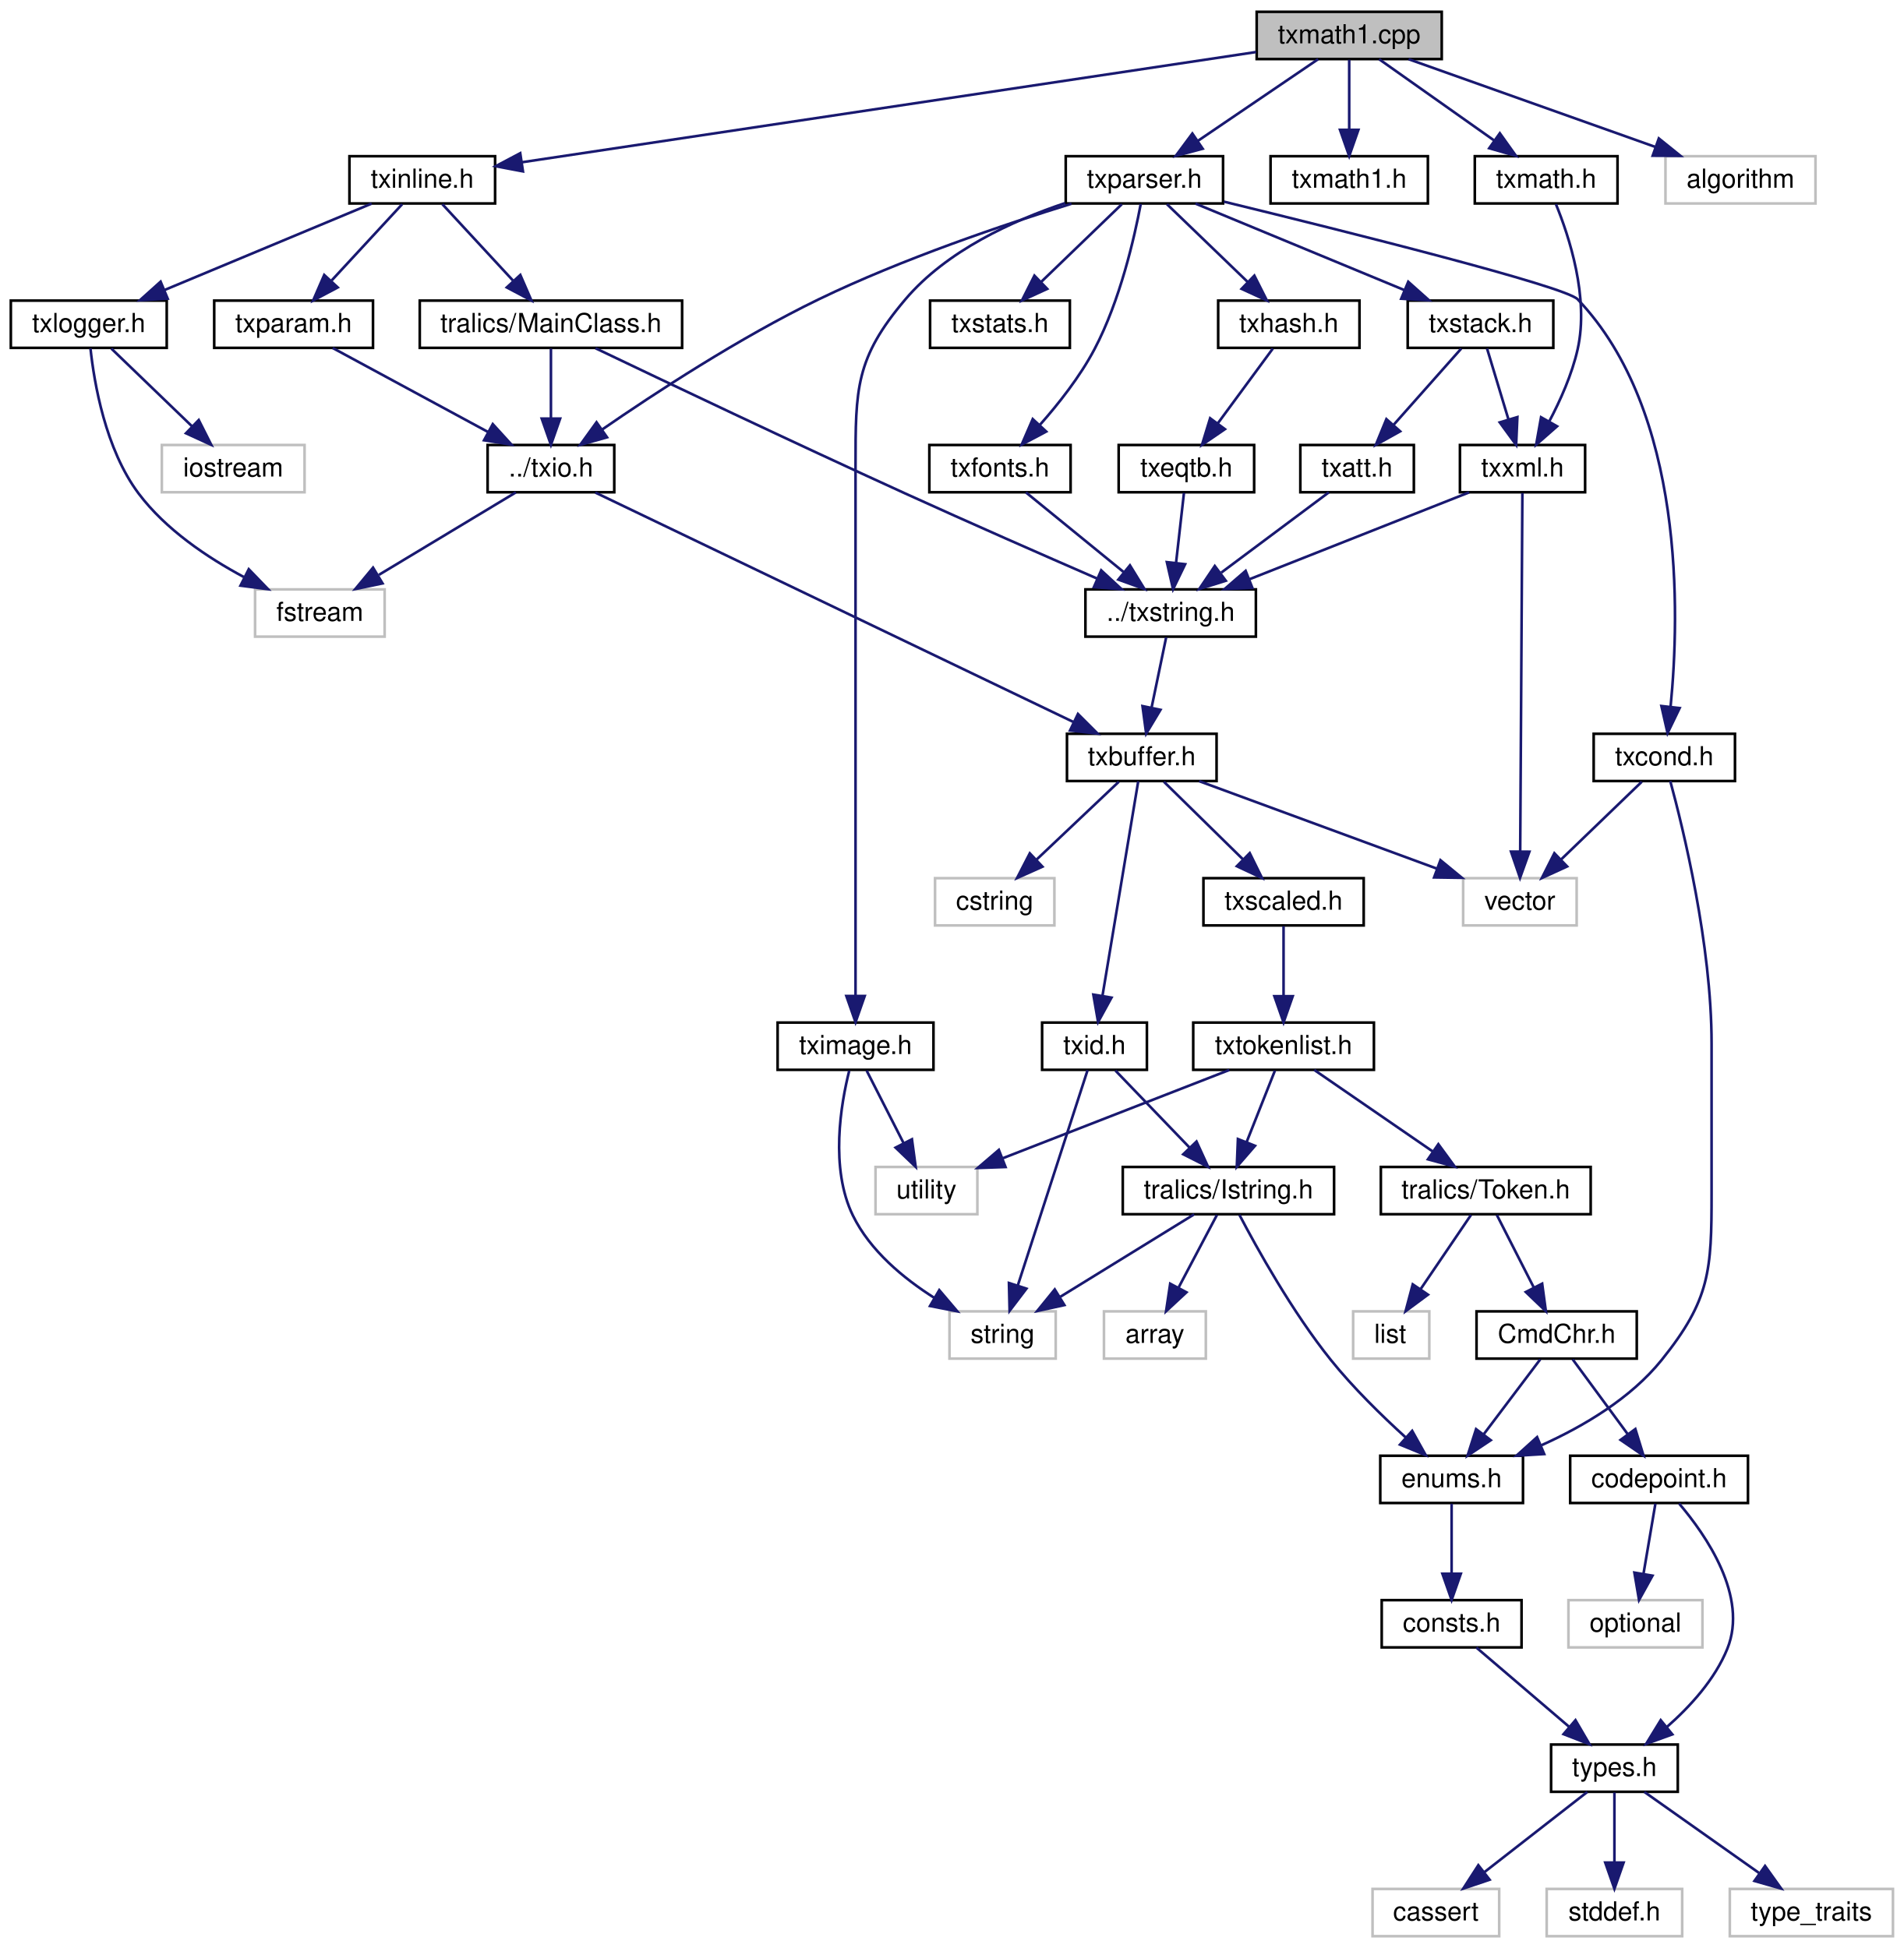
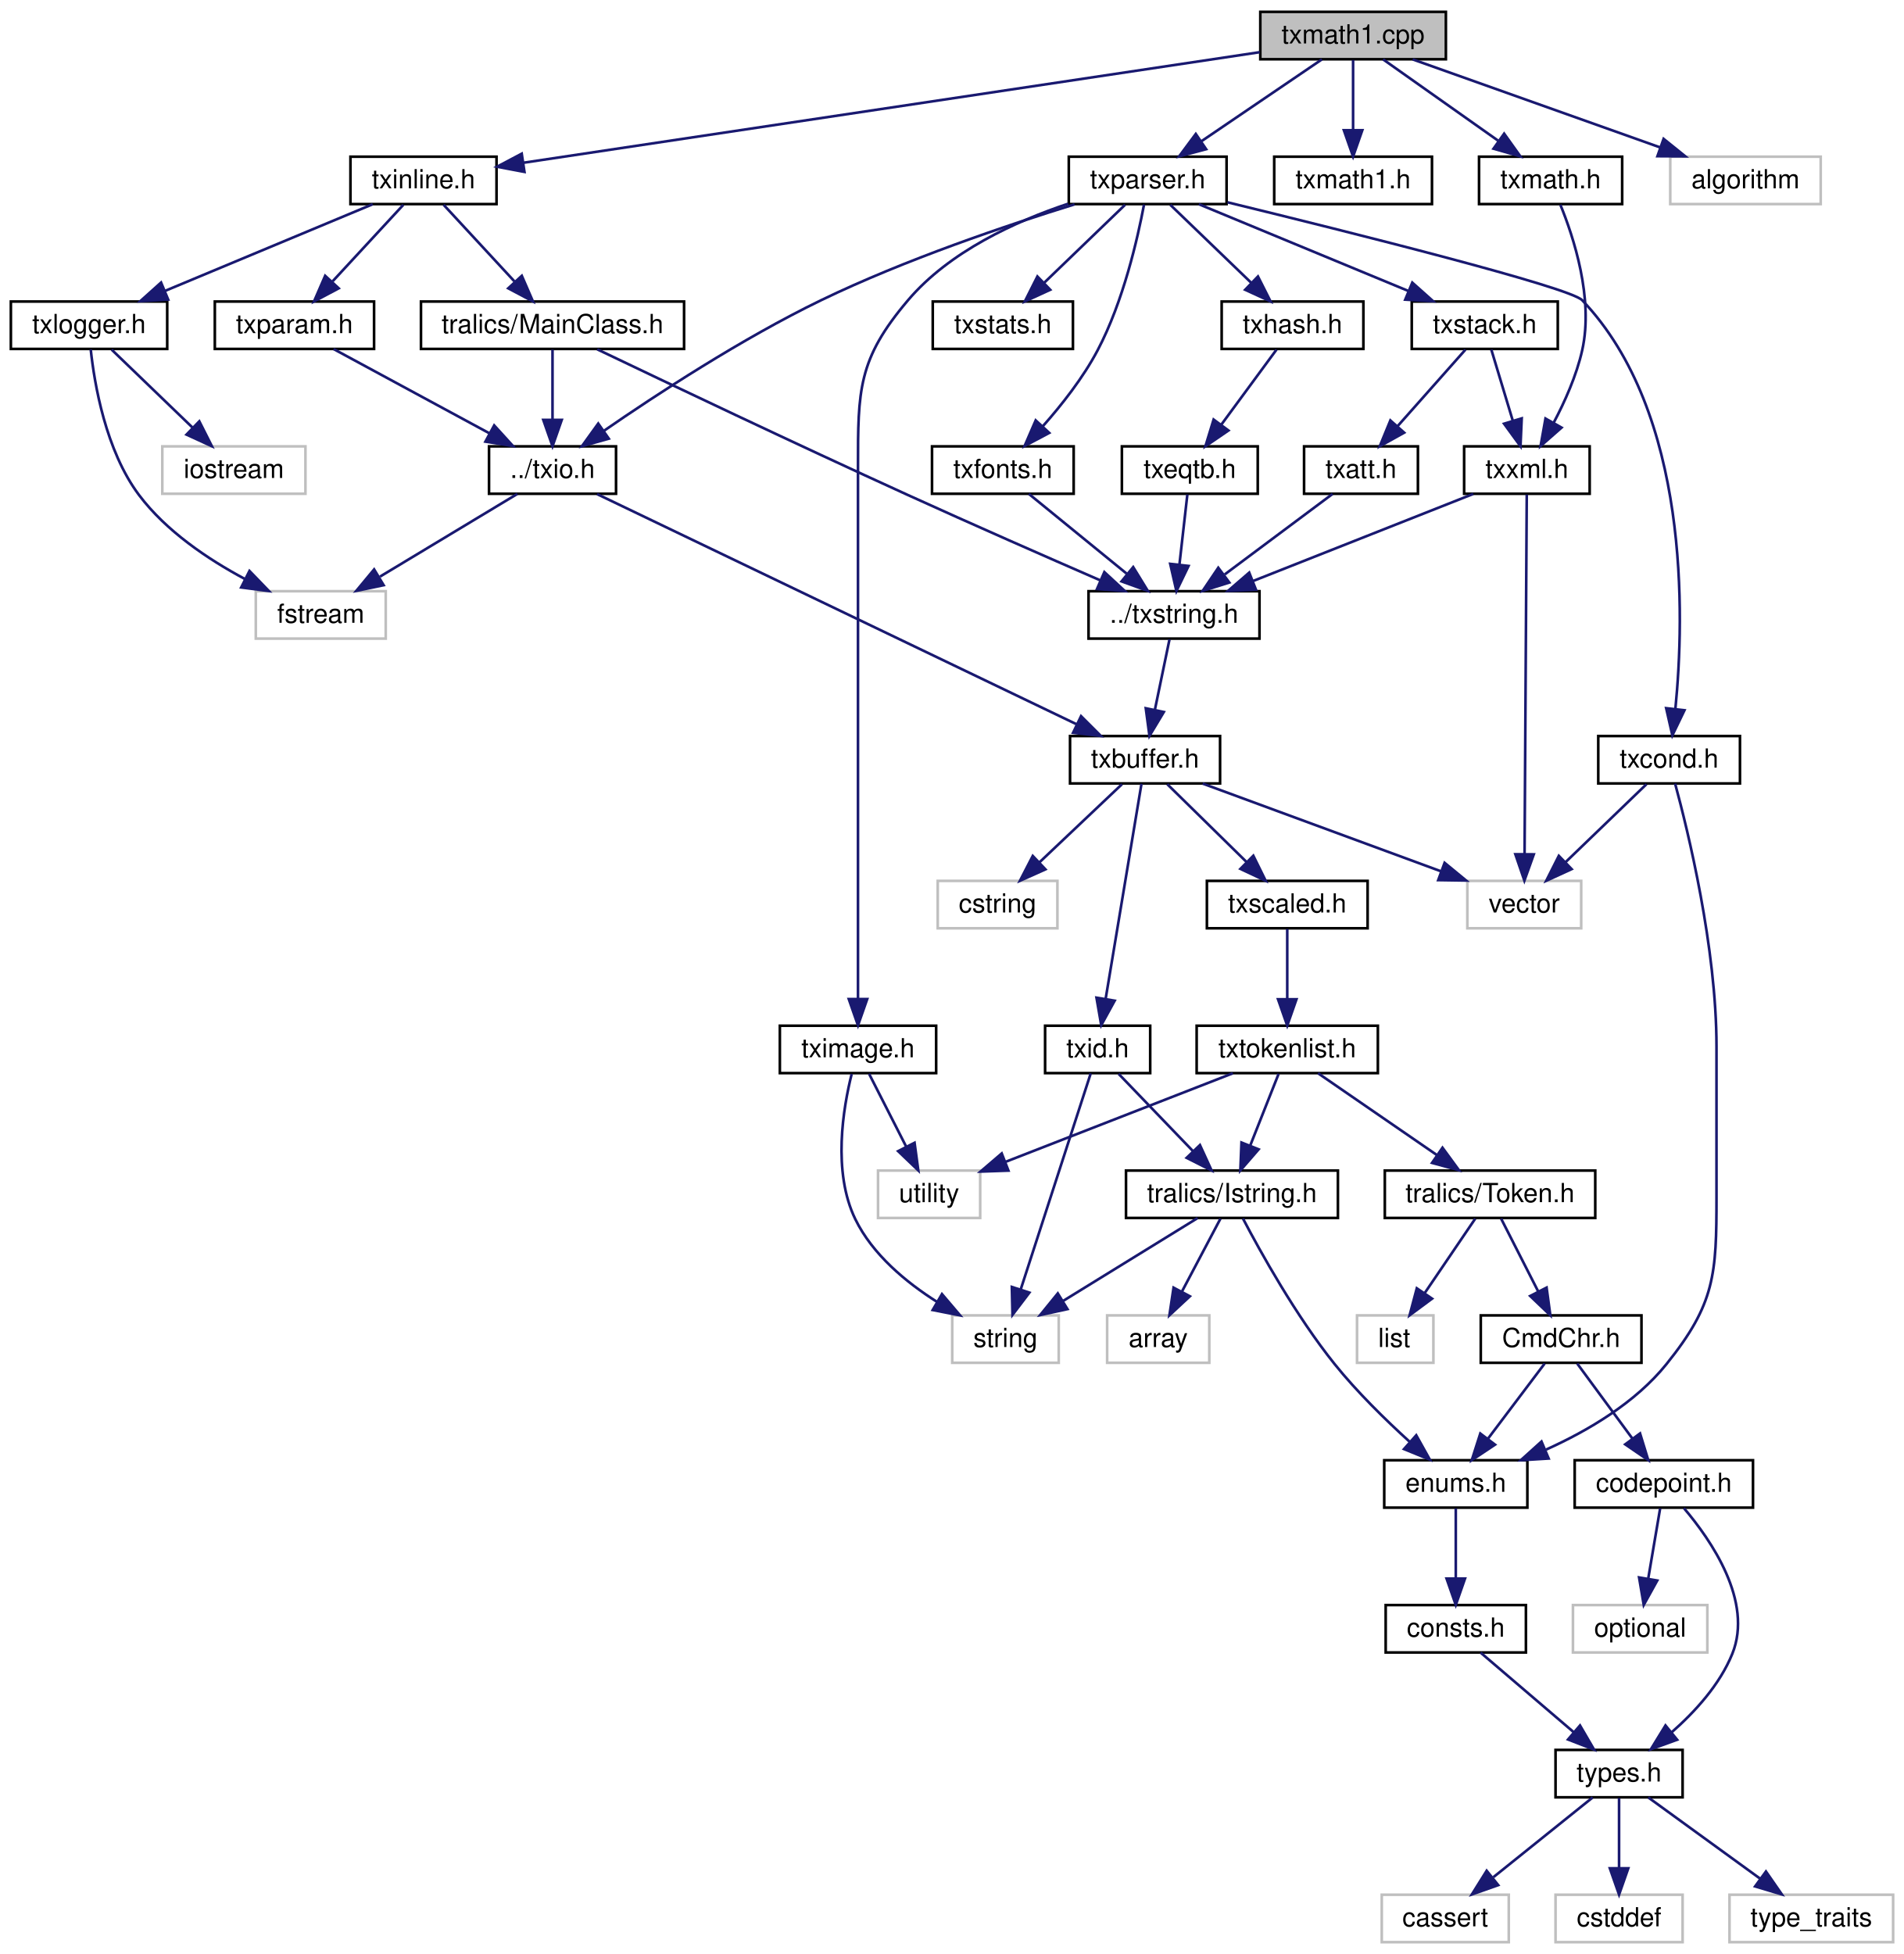
- <svg xmlns="http://www.w3.org/2000/svg" xmlns:xlink="http://www.w3.org/1999/xlink" width="725pt" height="742pt" viewBox="0.00 0.00 724.75 742.00">
+ <svg xmlns="http://www.w3.org/2000/svg" xmlns:xlink="http://www.w3.org/1999/xlink" width="723pt" height="742pt" viewBox="0.00 0.00 722.75 742.00">
  <g id="graph0" class="graph" transform="scale(1 1) rotate(0) translate(4 738)">
    <g id="node1" class="node">
      <g id="a_node1">
        <a xlink:title=" ">
          <polygon fill="#bfbfbf" stroke="black" points="474.45,-715.5 474.45,-733.5 544.92,-733.5 544.92,-715.5 474.45,-715.5" />
          <text text-anchor="middle" x="509.68" y="-721.5" font-family="Helvetica,sans-Serif" font-size="10.00">txmath1.cpp</text>
        </a>
      </g>
    </g>
    <g id="node2" class="node">
      <g id="a_node2">
        <a xlink:href="../../d7/d79/txinline_8h.html" target="_top" xlink:title=" ">
          <polygon fill="none" stroke="black" points="128.95,-660.5 128.95,-678.5 184.42,-678.5 184.42,-660.5 128.95,-660.5" />
          <text text-anchor="middle" x="156.68" y="-666.5" font-family="Helvetica,sans-Serif" font-size="10.00">txinline.h</text>
        </a>
      </g>
    </g>
    <g id="edge1" class="edge">
      <path fill="none" stroke="midnightblue" d="M474.22,-718.18C407.37,-708.14 263.27,-686.5 194.59,-676.19" />
      <polygon fill="midnightblue" stroke="midnightblue" points="195.03,-672.72 184.62,-674.69 193.99,-679.64 195.03,-672.72" />
    </g>
    <g id="node31" class="node">
      <g id="a_node31">
        <a xlink:href="../../df/d79/txmath_8h.html" target="_top" xlink:title=" ">
          <polygon fill="none" stroke="black" points="557.51,-660.5 557.51,-678.5 611.86,-678.5 611.86,-660.5 557.51,-660.5" />
          <text text-anchor="middle" x="584.68" y="-666.5" font-family="Helvetica,sans-Serif" font-size="10.00">txmath.h</text>
        </a>
      </g>
    </g>
    <g id="edge37" class="edge">
      <path fill="none" stroke="midnightblue" d="M521.08,-715.45C532.64,-707.28 550.78,-694.46 564.73,-684.6" />
      <polygon fill="midnightblue" stroke="midnightblue" points="567.04,-687.25 573.19,-678.63 563,-681.54 567.04,-687.25" />
    </g>
    <g id="node33" class="node">
      <g id="a_node33">
        <a xlink:href="../../db/dd3/txmath1_8h.html" target="_top" xlink:title=" ">
          <polygon fill="none" stroke="black" points="479.73,-660.5 479.73,-678.5 539.64,-678.5 539.64,-660.5 479.73,-660.5" />
          <text text-anchor="middle" x="509.68" y="-666.5" font-family="Helvetica,sans-Serif" font-size="10.00">txmath1.h</text>
        </a>
      </g>
    </g>
    <g id="edge41" class="edge">
      <path fill="none" stroke="midnightblue" d="M509.68,-715.22C509.68,-708.18 509.68,-697.81 509.68,-688.83" />
      <polygon fill="midnightblue" stroke="midnightblue" points="513.18,-688.55 509.68,-678.55 506.18,-688.55 513.18,-688.55" />
    </g>
    <g id="node34" class="node">
      <g id="a_node34">
        <a xlink:href="../../d2/d1b/txparser_8h.html" target="_top" xlink:title=" ">
          <polygon fill="none" stroke="black" points="401.73,-660.5 401.73,-678.5 461.64,-678.5 461.64,-660.5 401.73,-660.5" />
          <text text-anchor="middle" x="431.68" y="-666.5" font-family="Helvetica,sans-Serif" font-size="10.00">txparser.h</text>
        </a>
      </g>
    </g>
    <g id="edge42" class="edge">
      <path fill="none" stroke="midnightblue" d="M497.84,-715.45C485.7,-707.2 466.59,-694.22 452.02,-684.32" />
      <polygon fill="midnightblue" stroke="midnightblue" points="453.88,-681.35 443.64,-678.63 449.95,-687.14 453.88,-681.35" />
    </g>
    <g id="node43" class="node">
      <g id="a_node43">
        <a xlink:title=" ">
          <polygon fill="none" stroke="#bfbfbf" points="630.12,-660.5 630.12,-678.5 687.25,-678.5 687.25,-660.5 630.12,-660.5" />
          <text text-anchor="middle" x="658.68" y="-666.5" font-family="Helvetica,sans-Serif" font-size="10.00">algorithm</text>
        </a>
      </g>
    </g>
    <g id="edge60" class="edge">
      <path fill="none" stroke="midnightblue" d="M532.31,-715.45C557.37,-706.54 597.95,-692.1 626.35,-682" />
      <polygon fill="midnightblue" stroke="midnightblue" points="627.59,-685.27 635.84,-678.63 625.25,-678.68 627.59,-685.27" />
    </g>
    <g id="node3" class="node">
      <g id="a_node3">
        <a xlink:href="../../d4/de9/_main_class_8h.html" target="_top" xlink:title=" ">
          <polygon fill="none" stroke="black" points="155.73,-605.5 155.73,-623.5 255.64,-623.5 255.64,-605.5 155.73,-605.5" />
          <text text-anchor="middle" x="205.68" y="-611.5" font-family="Helvetica,sans-Serif" font-size="10.00">tralics/MainClass.h</text>
        </a>
      </g>
    </g>
    <g id="edge2" class="edge">
      <path fill="none" stroke="midnightblue" d="M164.34,-660.22C171.5,-652.47 182.39,-640.7 191.19,-631.18" />
      <polygon fill="midnightblue" stroke="midnightblue" points="194.02,-633.27 198.24,-623.55 188.88,-628.52 194.02,-633.27" />
    </g>
    <g id="node28" class="node">
      <g id="a_node28">
        <a xlink:href="../../d2/d06/txlogger_8h.html" target="_top" xlink:title=" ">
          <polygon fill="none" stroke="black" points="0,-605.5 0,-623.5 59.37,-623.5 59.37,-605.5 0,-605.5" />
          <text text-anchor="middle" x="29.68" y="-611.5" font-family="Helvetica,sans-Serif" font-size="10.00">txlogger.h</text>
        </a>
      </g>
    </g>
    <g id="edge32" class="edge">
      <path fill="none" stroke="midnightblue" d="M137.4,-660.45C116.42,-651.7 82.65,-637.61 58.52,-627.53" />
      <polygon fill="midnightblue" stroke="midnightblue" points="59.73,-624.25 49.15,-623.63 57.04,-630.71 59.73,-624.25" />
    </g>
    <g id="node30" class="node">
      <g id="a_node30">
        <a xlink:href="../../d5/d08/txparam_8h.html" target="_top" xlink:title=" ">
          <polygon fill="none" stroke="black" points="77.45,-605.5 77.45,-623.5 137.92,-623.5 137.92,-605.5 77.45,-605.5" />
          <text text-anchor="middle" x="107.68" y="-611.5" font-family="Helvetica,sans-Serif" font-size="10.00">txparam.h</text>
        </a>
      </g>
    </g>
    <g id="edge35" class="edge">
      <path fill="none" stroke="midnightblue" d="M149.03,-660.22C141.87,-652.47 130.98,-640.7 122.18,-631.18" />
      <polygon fill="midnightblue" stroke="midnightblue" points="124.49,-628.52 115.13,-623.55 119.35,-633.27 124.49,-628.52" />
    </g>
    <g id="node4" class="node">
      <g id="a_node4">
        <a xlink:href="../../de/d29/txio_8h.html" target="_top" xlink:title=" ">
          <polygon fill="none" stroke="black" points="181.57,-550.5 181.57,-568.5 229.8,-568.5 229.8,-550.5 181.57,-550.5" />
          <text text-anchor="middle" x="205.68" y="-556.5" font-family="Helvetica,sans-Serif" font-size="10.00">../txio.h</text>
        </a>
      </g>
    </g>
    <g id="edge3" class="edge">
      <path fill="none" stroke="midnightblue" d="M205.68,-605.22C205.68,-598.18 205.68,-587.81 205.68,-578.83" />
      <polygon fill="midnightblue" stroke="midnightblue" points="209.18,-578.55 205.68,-568.55 202.18,-578.55 209.18,-578.55" />
    </g>
    <g id="node27" class="node">
      <g id="a_node27">
        <a xlink:href="../../dc/def/txstring_8h.html" target="_top" xlink:title=" ">
          <polygon fill="none" stroke="black" points="409.23,-495.5 409.23,-513.5 474.14,-513.5 474.14,-495.5 409.23,-495.5" />
          <text text-anchor="middle" x="441.68" y="-501.5" font-family="Helvetica,sans-Serif" font-size="10.00">../txstring.h</text>
        </a>
      </g>
    </g>
    <g id="edge30" class="edge">
      <path fill="none" stroke="midnightblue" d="M222.67,-605.35C248.2,-593.13 298.02,-569.43 340.68,-550 365.26,-538.81 393.39,-526.45 413.71,-517.61" />
      <polygon fill="midnightblue" stroke="midnightblue" points="415.23,-520.76 423.01,-513.56 412.44,-514.34 415.23,-520.76" />
    </g>
    <g id="node5" class="node">
      <g id="a_node5">
        <a xlink:href="../../dd/d74/txbuffer_8h.html" target="_top" xlink:title=" ">
          <polygon fill="none" stroke="black" points="402.2,-440.5 402.2,-458.5 459.17,-458.5 459.17,-440.5 402.2,-440.5" />
          <text text-anchor="middle" x="430.68" y="-446.5" font-family="Helvetica,sans-Serif" font-size="10.00">txbuffer.h</text>
        </a>
      </g>
    </g>
    <g id="edge4" class="edge">
      <path fill="none" stroke="midnightblue" d="M222.6,-550.38C261.62,-531.65 358.17,-485.31 404.74,-462.95" />
      <polygon fill="midnightblue" stroke="midnightblue" points="406.38,-466.05 413.88,-458.56 403.35,-459.74 406.38,-466.05" />
    </g>
    <g id="node26" class="node">
      <g id="a_node26">
        <a xlink:title=" ">
          <polygon fill="none" stroke="#bfbfbf" points="93.01,-495.5 93.01,-513.5 142.35,-513.5 142.35,-495.5 93.01,-495.5" />
          <text text-anchor="middle" x="117.68" y="-501.5" font-family="Helvetica,sans-Serif" font-size="10.00">fstream</text>
        </a>
      </g>
    </g>
    <g id="edge29" class="edge">
      <path fill="none" stroke="midnightblue" d="M192.32,-550.45C178.49,-542.12 156.65,-528.97 140.17,-519.04" />
      <polygon fill="midnightblue" stroke="midnightblue" points="141.55,-515.79 131.18,-513.63 137.94,-521.78 141.55,-515.79" />
    </g>
    <g id="node6" class="node">
      <g id="a_node6">
        <a xlink:href="../../d1/d9e/txid_8h.html" target="_top" xlink:title=" ">
          <polygon fill="none" stroke="black" points="392.73,-330.5 392.73,-348.5 432.64,-348.5 432.64,-330.5 392.73,-330.5" />
          <text text-anchor="middle" x="412.68" y="-336.5" font-family="Helvetica,sans-Serif" font-size="10.00">txid.h</text>
        </a>
      </g>
    </g>
    <g id="edge5" class="edge">
      <path fill="none" stroke="midnightblue" d="M429.33,-440.38C426.46,-423.18 419.72,-382.7 415.75,-358.89" />
      <polygon fill="midnightblue" stroke="midnightblue" points="419.15,-358 414.05,-348.71 412.24,-359.15 419.15,-358" />
    </g>
    <g id="node16" class="node">
      <g id="a_node16">
        <a xlink:href="../../d9/d18/txscaled_8h.html" target="_top" xlink:title=" ">
          <polygon fill="none" stroke="black" points="454.17,-385.5 454.17,-403.5 515.2,-403.5 515.2,-385.5 454.17,-385.5" />
          <text text-anchor="middle" x="484.68" y="-391.5" font-family="Helvetica,sans-Serif" font-size="10.00">txscaled.h</text>
        </a>
      </g>
    </g>
    <g id="edge16" class="edge">
      <path fill="none" stroke="midnightblue" d="M439.12,-440.22C447.17,-432.32 459.49,-420.22 469.29,-410.61" />
      <polygon fill="midnightblue" stroke="midnightblue" points="471.8,-413.05 476.48,-403.55 466.89,-408.06 471.8,-413.05" />
    </g>
    <g id="node24" class="node">
      <g id="a_node24">
        <a xlink:title=" ">
          <polygon fill="none" stroke="#bfbfbf" points="351.96,-385.5 351.96,-403.5 397.41,-403.5 397.41,-385.5 351.96,-385.5" />
          <text text-anchor="middle" x="374.68" y="-391.5" font-family="Helvetica,sans-Serif" font-size="10.00">cstring</text>
        </a>
      </g>
    </g>
    <g id="edge27" class="edge">
      <path fill="none" stroke="midnightblue" d="M421.93,-440.22C413.58,-432.32 400.81,-420.22 390.65,-410.61" />
      <polygon fill="midnightblue" stroke="midnightblue" points="392.86,-407.88 383.19,-403.55 388.05,-412.97 392.86,-407.88" />
    </g>
    <g id="node25" class="node">
      <g id="a_node25">
        <a xlink:title=" ">
          <polygon fill="none" stroke="#bfbfbf" points="553.07,-385.5 553.07,-403.5 596.3,-403.5 596.3,-385.5 553.07,-385.5" />
          <text text-anchor="middle" x="574.68" y="-391.5" font-family="Helvetica,sans-Serif" font-size="10.00">vector</text>
        </a>
      </g>
    </g>
    <g id="edge28" class="edge">
      <path fill="none" stroke="midnightblue" d="M452.56,-440.45C476.66,-431.58 515.65,-417.23 543.08,-407.13" />
      <polygon fill="midnightblue" stroke="midnightblue" points="544.43,-410.36 552.61,-403.63 542.01,-403.79 544.43,-410.36" />
    </g>
    <g id="node7" class="node">
      <g id="a_node7">
        <a xlink:href="../../d5/daf/_istring_8h.html" target="_top" xlink:title=" ">
          <polygon fill="none" stroke="black" points="423.45,-275.5 423.45,-293.5 503.92,-293.5 503.92,-275.5 423.45,-275.5" />
          <text text-anchor="middle" x="463.68" y="-281.5" font-family="Helvetica,sans-Serif" font-size="10.00">tralics/Istring.h</text>
        </a>
      </g>
    </g>
    <g id="edge6" class="edge">
      <path fill="none" stroke="midnightblue" d="M420.65,-330.22C428.18,-322.39 439.66,-310.46 448.87,-300.89" />
      <polygon fill="midnightblue" stroke="midnightblue" points="451.53,-303.18 455.94,-293.55 446.48,-298.33 451.53,-303.18" />
    </g>
    <g id="node15" class="node">
      <g id="a_node15">
        <a xlink:title=" ">
          <polygon fill="none" stroke="#bfbfbf" points="357.46,-220.5 357.46,-238.5 397.91,-238.5 397.91,-220.5 357.46,-220.5" />
          <text text-anchor="middle" x="377.68" y="-226.5" font-family="Helvetica,sans-Serif" font-size="10.00">string</text>
        </a>
      </g>
    </g>
    <g id="edge15" class="edge">
      <path fill="none" stroke="midnightblue" d="M410.05,-330.38C404.43,-313.03 391.12,-271.96 383.43,-248.24" />
      <polygon fill="midnightblue" stroke="midnightblue" points="386.76,-247.15 380.35,-238.71 380.1,-249.3 386.76,-247.15" />
    </g>
    <g id="node8" class="node">
      <g id="a_node8">
        <a xlink:href="../../d0/d0b/enums_8h.html" target="_top" xlink:title=" ">
          <polygon fill="none" stroke="black" points="521.51,-165.5 521.51,-183.5 575.86,-183.5 575.86,-165.5 521.51,-165.5" />
          <text text-anchor="middle" x="548.68" y="-171.5" font-family="Helvetica,sans-Serif" font-size="10.00">enums.h</text>
        </a>
      </g>
    </g>
    <g id="edge7" class="edge">
      <path fill="none" stroke="midnightblue" d="M467.88,-275.25C474.45,-262.71 487.95,-238.36 502.68,-220 511.2,-209.39 522.1,-198.74 531.15,-190.52" />
      <polygon fill="midnightblue" stroke="midnightblue" points="533.66,-192.98 538.82,-183.73 529.02,-187.74 533.66,-192.98" />
    </g>
    <g id="node14" class="node">
      <g id="a_node14">
        <a xlink:title=" ">
          <polygon fill="none" stroke="#bfbfbf" points="416.29,-220.5 416.29,-238.5 455.08,-238.5 455.08,-220.5 416.29,-220.5" />
          <text text-anchor="middle" x="435.68" y="-226.5" font-family="Helvetica,sans-Serif" font-size="10.00">array</text>
        </a>
      </g>
    </g>
    <g id="edge13" class="edge">
      <path fill="none" stroke="midnightblue" d="M459.31,-275.22C455.42,-267.86 449.62,-256.88 444.74,-247.64" />
      <polygon fill="midnightblue" stroke="midnightblue" points="447.7,-245.76 439.94,-238.55 441.51,-249.03 447.7,-245.76" />
    </g>
    <g id="edge14" class="edge">
      <path fill="none" stroke="midnightblue" d="M450.62,-275.45C437.11,-267.12 415.77,-253.97 399.65,-244.04" />
      <polygon fill="midnightblue" stroke="midnightblue" points="401.22,-240.89 390.87,-238.63 397.55,-246.85 401.22,-240.89" />
    </g>
    <g id="node9" class="node">
      <g id="a_node9">
        <a xlink:href="../../d8/db5/consts_8h.html" target="_top" xlink:title=" ">
          <polygon fill="none" stroke="black" points="522.06,-110.5 522.06,-128.5 575.31,-128.5 575.31,-110.5 522.06,-110.5" />
          <text text-anchor="middle" x="548.68" y="-116.5" font-family="Helvetica,sans-Serif" font-size="10.00">consts.h</text>
        </a>
      </g>
    </g>
    <g id="edge8" class="edge">
      <path fill="none" stroke="midnightblue" d="M548.68,-165.22C548.68,-158.18 548.68,-147.81 548.68,-138.83" />
      <polygon fill="midnightblue" stroke="midnightblue" points="552.18,-138.55 548.68,-128.55 545.18,-138.55 552.18,-138.55" />
    </g>
    <g id="node10" class="node">
      <g id="a_node10">
        <a xlink:href="../../d9/d49/types_8h.html" target="_top" xlink:title=" ">
          <polygon fill="none" stroke="black" points="586.56,-55.5 586.56,-73.5 634.81,-73.5 634.81,-55.5 586.56,-55.5" />
          <text text-anchor="middle" x="610.68" y="-61.5" font-family="Helvetica,sans-Serif" font-size="10.00">types.h</text>
        </a>
      </g>
    </g>
    <g id="edge9" class="edge">
      <path fill="none" stroke="midnightblue" d="M558.1,-110.45C567.48,-102.43 582.09,-89.95 593.53,-80.17" />
      <polygon fill="midnightblue" stroke="midnightblue" points="595.85,-82.78 601.18,-73.63 591.3,-77.46 595.85,-82.78" />
    </g>
    <g id="node11" class="node">
      <g id="a_node11">
        <a xlink:title=" ">
-           <polygon fill="none" stroke="#bfbfbf" points="518.57,-0.5 518.57,-18.5 566.8,-18.5 566.8,-0.5 518.57,-0.5" />
-           <text text-anchor="middle" x="542.68" y="-6.5" font-family="Helvetica,sans-Serif" font-size="10.00">cassert</text>
+           <polygon fill="none" stroke="#bfbfbf" points="520.57,-0.5 520.57,-18.5 568.8,-18.5 568.8,-0.5 520.57,-0.5" />
+           <text text-anchor="middle" x="544.68" y="-6.5" font-family="Helvetica,sans-Serif" font-size="10.00">cassert</text>
        </a>
      </g>
    </g>
    <g id="edge10" class="edge">
-       <path fill="none" stroke="midnightblue" d="M600.36,-55.45C589.97,-47.36 573.74,-34.7 561.14,-24.88" />
-       <polygon fill="midnightblue" stroke="midnightblue" points="563.15,-22.01 553.11,-18.63 558.85,-27.53 563.15,-22.01" />
+       <path fill="none" stroke="midnightblue" d="M600.66,-55.45C590.68,-47.43 575.13,-34.95 562.95,-25.17" />
+       <polygon fill="midnightblue" stroke="midnightblue" points="564.79,-22.16 554.8,-18.63 560.41,-27.62 564.79,-22.16" />
    </g>
    <g id="node12" class="node">
      <g id="a_node12">
        <a xlink:title=" ">
-           <polygon fill="none" stroke="#bfbfbf" points="584.89,-0.5 584.89,-18.5 636.48,-18.5 636.48,-0.5 584.89,-0.5" />
-           <text text-anchor="middle" x="610.68" y="-6.5" font-family="Helvetica,sans-Serif" font-size="10.00">stddef.h</text>
+           <polygon fill="none" stroke="#bfbfbf" points="586.56,-0.5 586.56,-18.5 634.81,-18.5 634.81,-0.5 586.56,-0.5" />
+           <text text-anchor="middle" x="610.68" y="-6.5" font-family="Helvetica,sans-Serif" font-size="10.00">cstddef</text>
        </a>
      </g>
    </g>
    <g id="edge11" class="edge">
      <path fill="none" stroke="midnightblue" d="M610.68,-55.22C610.68,-48.18 610.68,-37.81 610.68,-28.83" />
      <polygon fill="midnightblue" stroke="midnightblue" points="614.18,-28.55 610.68,-18.55 607.18,-28.55 614.18,-28.55" />
    </g>
    <g id="node13" class="node">
      <g id="a_node13">
        <a xlink:title=" ">
-           <polygon fill="none" stroke="#bfbfbf" points="654.62,-0.5 654.62,-18.5 716.75,-18.5 716.75,-0.5 654.62,-0.5" />
-           <text text-anchor="middle" x="685.68" y="-6.5" font-family="Helvetica,sans-Serif" font-size="10.00">type_traits</text>
+           <polygon fill="none" stroke="#bfbfbf" points="652.62,-0.5 652.62,-18.5 714.75,-18.5 714.75,-0.5 652.62,-0.5" />
+           <text text-anchor="middle" x="683.68" y="-6.5" font-family="Helvetica,sans-Serif" font-size="10.00">type_traits</text>
        </a>
      </g>
    </g>
    <g id="edge12" class="edge">
-       <path fill="none" stroke="midnightblue" d="M622.08,-55.45C633.64,-47.28 651.78,-34.46 665.73,-24.6" />
-       <polygon fill="midnightblue" stroke="midnightblue" points="668.04,-27.25 674.19,-18.63 664,-21.54 668.04,-27.25" />
+       <path fill="none" stroke="midnightblue" d="M621.77,-55.45C633.03,-47.28 650.68,-34.46 664.26,-24.6" />
+       <polygon fill="midnightblue" stroke="midnightblue" points="666.46,-27.33 672.49,-18.63 662.34,-21.67 666.46,-27.33" />
    </g>
    <g id="node17" class="node">
      <g id="a_node17">
        <a xlink:href="../../dc/d91/txtokenlist_8h.html" target="_top" xlink:title=" ">
          <polygon fill="none" stroke="black" points="450.28,-330.5 450.28,-348.5 519.09,-348.5 519.09,-330.5 450.28,-330.5" />
          <text text-anchor="middle" x="484.68" y="-336.5" font-family="Helvetica,sans-Serif" font-size="10.00">txtokenlist.h</text>
        </a>
      </g>
    </g>
    <g id="edge17" class="edge">
      <path fill="none" stroke="midnightblue" d="M484.68,-385.22C484.68,-378.18 484.68,-367.81 484.68,-358.83" />
      <polygon fill="midnightblue" stroke="midnightblue" points="488.18,-358.55 484.68,-348.55 481.18,-358.55 488.18,-358.55" />
    </g>
    <g id="edge18" class="edge">
      <path fill="none" stroke="midnightblue" d="M481.4,-330.22C478.52,-322.94 474.23,-312.11 470.59,-302.93" />
      <polygon fill="midnightblue" stroke="midnightblue" points="473.81,-301.56 466.87,-293.55 467.3,-304.14 473.81,-301.56" />
    </g>
    <g id="node18" class="node">
      <g id="a_node18">
        <a xlink:href="../../dd/dcd/_token_8h.html" target="_top" xlink:title=" ">
          <polygon fill="none" stroke="black" points="521.73,-275.5 521.73,-293.5 601.64,-293.5 601.64,-275.5 521.73,-275.5" />
          <text text-anchor="middle" x="561.68" y="-281.5" font-family="Helvetica,sans-Serif" font-size="10.00">tralics/Token.h</text>
        </a>
      </g>
    </g>
    <g id="edge19" class="edge">
      <path fill="none" stroke="midnightblue" d="M496.38,-330.45C508.36,-322.2 527.23,-309.22 541.61,-299.32" />
      <polygon fill="midnightblue" stroke="midnightblue" points="543.63,-302.18 549.88,-293.63 539.66,-296.41 543.63,-302.18" />
    </g>
    <g id="node23" class="node">
      <g id="a_node23">
        <a xlink:title=" ">
          <polygon fill="none" stroke="#bfbfbf" points="329.29,-275.5 329.29,-293.5 368.08,-293.5 368.08,-275.5 329.29,-275.5" />
          <text text-anchor="middle" x="348.68" y="-281.5" font-family="Helvetica,sans-Serif" font-size="10.00">utility</text>
        </a>
      </g>
    </g>
    <g id="edge26" class="edge">
      <path fill="none" stroke="midnightblue" d="M464.03,-330.45C440.97,-321.46 403.48,-306.86 377.53,-296.74" />
      <polygon fill="midnightblue" stroke="midnightblue" points="378.8,-293.48 368.21,-293.11 376.26,-300 378.8,-293.48" />
    </g>
    <g id="node19" class="node">
      <g id="a_node19">
        <a xlink:href="../../d2/d68/_cmd_chr_8h.html" target="_top" xlink:title=" ">
          <polygon fill="none" stroke="black" points="558.17,-220.5 558.17,-238.5 619.19,-238.5 619.19,-220.5 558.17,-220.5" />
          <text text-anchor="middle" x="588.68" y="-226.5" font-family="Helvetica,sans-Serif" font-size="10.00">CmdChr.h</text>
        </a>
      </g>
    </g>
    <g id="edge20" class="edge">
      <path fill="none" stroke="midnightblue" d="M565.9,-275.22C569.65,-267.86 575.25,-256.88 579.95,-247.64" />
      <polygon fill="midnightblue" stroke="midnightblue" points="583.16,-249.05 584.58,-238.55 576.93,-245.87 583.16,-249.05" />
    </g>
    <g id="node22" class="node">
      <g id="a_node22">
        <a xlink:title=" ">
          <polygon fill="none" stroke="#bfbfbf" points="511.18,-220.5 511.18,-238.5 540.18,-238.5 540.18,-220.5 511.18,-220.5" />
          <text text-anchor="middle" x="525.3" y="-226.5" font-family="Helvetica,sans-Serif" font-size="10.00">list</text>
        </a>
      </g>
    </g>
    <g id="edge25" class="edge">
      <path fill="none" stroke="midnightblue" d="M556.06,-275.22C550.96,-267.71 543.28,-256.41 536.93,-247.05" />
      <polygon fill="midnightblue" stroke="midnightblue" points="539.67,-244.86 531.15,-238.55 533.88,-248.79 539.67,-244.86" />
    </g>
    <g id="edge24" class="edge">
      <path fill="none" stroke="midnightblue" d="M582.43,-220.22C576.71,-212.63 568.06,-201.18 560.96,-191.76" />
      <polygon fill="midnightblue" stroke="midnightblue" points="563.58,-189.42 554.76,-183.55 557.99,-193.64 563.58,-189.42" />
    </g>
    <g id="node20" class="node">
      <g id="a_node20">
        <a xlink:href="../../d8/d47/codepoint_8h.html" target="_top" xlink:title=" ">
          <polygon fill="none" stroke="black" points="593.83,-165.5 593.83,-183.5 661.54,-183.5 661.54,-165.5 593.83,-165.5" />
          <text text-anchor="middle" x="627.68" y="-171.5" font-family="Helvetica,sans-Serif" font-size="10.00">codepoint.h</text>
        </a>
      </g>
    </g>
    <g id="edge21" class="edge">
      <path fill="none" stroke="midnightblue" d="M594.78,-220.22C600.36,-212.63 608.79,-201.18 615.72,-191.76" />
      <polygon fill="midnightblue" stroke="midnightblue" points="618.65,-193.68 621.76,-183.55 613.02,-189.53 618.65,-193.68" />
    </g>
    <g id="edge22" class="edge">
      <path fill="none" stroke="midnightblue" d="M635.32,-165.29C645.6,-153.2 661.72,-129.88 653.68,-110 648.94,-98.26 639.44,-87.89 630.58,-80.12" />
      <polygon fill="midnightblue" stroke="midnightblue" points="632.73,-77.37 622.77,-73.76 628.31,-82.79 632.73,-77.37" />
    </g>
    <g id="node21" class="node">
      <g id="a_node21">
        <a xlink:title=" ">
          <polygon fill="none" stroke="#bfbfbf" points="593.17,-110.5 593.17,-128.5 644.2,-128.5 644.2,-110.5 593.17,-110.5" />
          <text text-anchor="middle" x="618.68" y="-116.5" font-family="Helvetica,sans-Serif" font-size="10.00">optional</text>
        </a>
      </g>
    </g>
    <g id="edge23" class="edge">
      <path fill="none" stroke="midnightblue" d="M626.28,-165.22C625.07,-158.1 623.28,-147.58 621.75,-138.53" />
      <polygon fill="midnightblue" stroke="midnightblue" points="625.18,-137.82 620.05,-128.55 618.28,-138.99 625.18,-137.82" />
    </g>
    <g id="edge31" class="edge">
      <path fill="none" stroke="midnightblue" d="M439.97,-495.22C438.49,-488.1 436.3,-477.58 434.43,-468.53" />
      <polygon fill="midnightblue" stroke="midnightblue" points="437.81,-467.63 432.36,-458.55 430.96,-469.05 437.81,-467.63" />
    </g>
    <g id="edge33" class="edge">
      <path fill="none" stroke="midnightblue" d="M30.33,-605.27C31.71,-592.33 35.97,-566.93 48.68,-550 58.98,-536.3 74.83,-525.65 88.74,-518.21" />
      <polygon fill="midnightblue" stroke="midnightblue" points="90.61,-521.19 97.97,-513.57 87.46,-514.93 90.61,-521.19" />
    </g>
    <g id="node29" class="node">
      <g id="a_node29">
        <a xlink:title=" ">
          <polygon fill="none" stroke="#bfbfbf" points="57.51,-550.5 57.51,-568.5 111.86,-568.5 111.86,-550.5 57.51,-550.5" />
          <text text-anchor="middle" x="84.68" y="-556.5" font-family="Helvetica,sans-Serif" font-size="10.00">iostream</text>
        </a>
      </g>
    </g>
    <g id="edge34" class="edge">
      <path fill="none" stroke="midnightblue" d="M38.28,-605.22C46.48,-597.32 59.03,-585.22 69.01,-575.61" />
      <polygon fill="midnightblue" stroke="midnightblue" points="71.56,-578.01 76.33,-568.55 66.7,-572.97 71.56,-578.01" />
    </g>
    <g id="edge36" class="edge">
      <path fill="none" stroke="midnightblue" d="M122.57,-605.45C138.25,-596.97 163.2,-583.48 181.67,-573.49" />
      <polygon fill="midnightblue" stroke="midnightblue" points="183.53,-576.46 190.66,-568.63 180.2,-570.3 183.53,-576.46" />
    </g>
    <g id="node32" class="node">
      <g id="a_node32">
        <a xlink:href="../../d1/d43/txxml_8h.html" target="_top" xlink:title=" ">
          <polygon fill="none" stroke="black" points="551.85,-550.5 551.85,-568.5 599.52,-568.5 599.52,-550.5 551.85,-550.5" />
          <text text-anchor="middle" x="575.68" y="-556.5" font-family="Helvetica,sans-Serif" font-size="10.00">txxml.h</text>
        </a>
      </g>
    </g>
    <g id="edge38" class="edge">
      <path fill="none" stroke="midnightblue" d="M588.4,-660.24C593.37,-648.09 601.1,-624.71 596.68,-605 594.53,-595.4 590.07,-585.43 585.8,-577.37" />
      <polygon fill="midnightblue" stroke="midnightblue" points="588.84,-575.62 580.88,-568.63 582.74,-579.06 588.84,-575.62" />
    </g>
    <g id="edge40" class="edge">
      <path fill="none" stroke="midnightblue" d="M575.63,-550.19C575.48,-525.01 575.01,-449.11 574.8,-413.86" />
      <polygon fill="midnightblue" stroke="midnightblue" points="578.3,-413.58 574.73,-403.6 571.3,-413.62 578.3,-413.58" />
    </g>
    <g id="edge39" class="edge">
      <path fill="none" stroke="midnightblue" d="M555.33,-550.45C533.1,-541.66 497.26,-527.48 471.77,-517.4" />
      <polygon fill="midnightblue" stroke="midnightblue" points="472.81,-514.05 462.23,-513.63 470.24,-520.56 472.81,-514.05" />
    </g>
    <g id="edge54" class="edge">
      <path fill="none" stroke="midnightblue" d="M403.91,-660.4C378.32,-652.5 339.6,-639.44 307.68,-624 277.56,-609.42 245.14,-588.18 225.12,-574.35" />
      <polygon fill="midnightblue" stroke="midnightblue" points="227.05,-571.43 216.85,-568.56 223.04,-577.16 227.05,-571.43" />
    </g>
    <g id="node35" class="node">
      <g id="a_node35">
        <a xlink:href="../../d3/d6b/txcond_8h.html" target="_top" xlink:title=" ">
          <polygon fill="none" stroke="black" points="602.78,-440.5 602.78,-458.5 656.59,-458.5 656.59,-440.5 602.78,-440.5" />
          <text text-anchor="middle" x="629.68" y="-446.5" font-family="Helvetica,sans-Serif" font-size="10.00">txcond.h</text>
        </a>
      </g>
    </g>
    <g id="edge43" class="edge">
      <path fill="none" stroke="midnightblue" d="M462,-661.18C508.35,-649.88 591.97,-628.95 596.68,-624 637.53,-581.11 635.53,-504.17 632.08,-468.98" />
      <polygon fill="midnightblue" stroke="midnightblue" points="635.52,-468.29 630.92,-458.75 628.57,-469.08 635.52,-468.29" />
    </g>
    <g id="node36" class="node">
      <g id="a_node36">
        <a xlink:href="../../d7/d4d/txfonts_8h.html" target="_top" xlink:title=" ">
          <polygon fill="none" stroke="black" points="349.79,-550.5 349.79,-568.5 403.58,-568.5 403.58,-550.5 349.79,-550.5" />
          <text text-anchor="middle" x="376.68" y="-556.5" font-family="Helvetica,sans-Serif" font-size="10.00">txfonts.h</text>
        </a>
      </g>
    </g>
    <g id="edge46" class="edge">
      <path fill="none" stroke="midnightblue" d="M430.29,-660.29C427.94,-647.8 422.46,-623.52 412.68,-605 407.18,-594.56 399.03,-584.23 391.88,-576.16" />
      <polygon fill="midnightblue" stroke="midnightblue" points="394.3,-573.62 384.95,-568.65 389.16,-578.37 394.3,-573.62" />
    </g>
    <g id="node37" class="node">
      <g id="a_node37">
        <a xlink:href="../../d7/d7e/txhash_8h.html" target="_top" xlink:title=" ">
          <polygon fill="none" stroke="black" points="459.78,-605.5 459.78,-623.5 513.59,-623.5 513.59,-605.5 459.78,-605.5" />
          <text text-anchor="middle" x="486.68" y="-611.5" font-family="Helvetica,sans-Serif" font-size="10.00">txhash.h</text>
        </a>
      </g>
    </g>
    <g id="edge48" class="edge">
      <path fill="none" stroke="midnightblue" d="M440.28,-660.22C448.48,-652.32 461.03,-640.22 471.01,-630.61" />
      <polygon fill="midnightblue" stroke="midnightblue" points="473.56,-633.01 478.33,-623.55 468.7,-627.97 473.56,-633.01" />
    </g>
    <g id="node39" class="node">
      <g id="a_node39">
        <a xlink:href="../../de/d7c/tximage_8h.html" target="_top" xlink:title=" ">
          <polygon fill="none" stroke="black" points="292.01,-330.5 292.01,-348.5 351.36,-348.5 351.36,-330.5 292.01,-330.5" />
          <text text-anchor="middle" x="321.68" y="-336.5" font-family="Helvetica,sans-Serif" font-size="10.00">tximage.h</text>
        </a>
      </g>
    </g>
    <g id="edge51" class="edge">
      <path fill="none" stroke="midnightblue" d="M401.51,-660.65C381.6,-653.99 356.38,-642.51 340.68,-624 321.63,-601.53 321.68,-589.96 321.68,-560.5 321.68,-560.5 321.68,-560.5 321.68,-448.5 321.68,-417.02 321.68,-380.37 321.68,-358.88" />
      <polygon fill="midnightblue" stroke="midnightblue" points="325.18,-358.63 321.68,-348.63 318.18,-358.63 325.18,-358.63" />
    </g>
    <g id="node40" class="node">
      <g id="a_node40">
        <a xlink:href="../../dc/d65/txstack_8h.html" target="_top" xlink:title=" ">
          <polygon fill="none" stroke="black" points="531.96,-605.5 531.96,-623.5 587.41,-623.5 587.41,-605.5 531.96,-605.5" />
          <text text-anchor="middle" x="559.68" y="-611.5" font-family="Helvetica,sans-Serif" font-size="10.00">txstack.h</text>
        </a>
      </g>
    </g>
    <g id="edge55" class="edge">
      <path fill="none" stroke="midnightblue" d="M451.13,-660.45C472.27,-651.7 506.3,-637.61 530.62,-627.53" />
      <polygon fill="midnightblue" stroke="midnightblue" points="532.16,-630.68 540.06,-623.63 529.48,-624.22 532.16,-630.68" />
    </g>
    <g id="node42" class="node">
      <g id="a_node42">
        <a xlink:href="../../d8/d3d/txstats_8h.html" target="_top" xlink:title=" ">
          <polygon fill="none" stroke="black" points="350.07,-605.5 350.07,-623.5 403.3,-623.5 403.3,-605.5 350.07,-605.5" />
          <text text-anchor="middle" x="376.68" y="-611.5" font-family="Helvetica,sans-Serif" font-size="10.00">txstats.h</text>
        </a>
      </g>
    </g>
    <g id="edge59" class="edge">
      <path fill="none" stroke="midnightblue" d="M423.09,-660.22C414.89,-652.32 402.34,-640.22 392.36,-630.61" />
      <polygon fill="midnightblue" stroke="midnightblue" points="394.67,-627.97 385.04,-623.55 389.81,-633.01 394.67,-627.97" />
    </g>
    <g id="edge44" class="edge">
      <path fill="none" stroke="midnightblue" d="M631.96,-440.45C636.81,-422.61 647.68,-378.33 647.68,-340.5 647.68,-340.5 647.68,-340.5 647.68,-283.5 647.68,-254.04 647.14,-242.96 628.68,-220 616.89,-205.33 598.89,-194.71 582.95,-187.53" />
      <polygon fill="midnightblue" stroke="midnightblue" points="583.94,-184.15 573.36,-183.5 581.23,-190.6 583.94,-184.15" />
    </g>
    <g id="edge45" class="edge">
      <path fill="none" stroke="midnightblue" d="M621.09,-440.22C612.89,-432.32 600.34,-420.22 590.36,-410.61" />
      <polygon fill="midnightblue" stroke="midnightblue" points="592.67,-407.97 583.04,-403.55 587.81,-413.01 592.67,-407.97" />
    </g>
    <g id="edge47" class="edge">
      <path fill="none" stroke="midnightblue" d="M386.56,-550.45C396.39,-542.43 411.7,-529.95 423.7,-520.17" />
      <polygon fill="midnightblue" stroke="midnightblue" points="426.18,-522.66 431.72,-513.63 421.76,-517.23 426.18,-522.66" />
    </g>
    <g id="node38" class="node">
      <g id="a_node38">
        <a xlink:href="../../d3/d01/txeqtb_8h.html" target="_top" xlink:title=" ">
          <polygon fill="none" stroke="black" points="421.89,-550.5 421.89,-568.5 473.48,-568.5 473.48,-550.5 421.89,-550.5" />
          <text text-anchor="middle" x="447.68" y="-556.5" font-family="Helvetica,sans-Serif" font-size="10.00">txeqtb.h</text>
        </a>
      </g>
    </g>
    <g id="edge49" class="edge">
      <path fill="none" stroke="midnightblue" d="M480.59,-605.22C475.01,-597.63 466.58,-586.18 459.65,-576.76" />
      <polygon fill="midnightblue" stroke="midnightblue" points="462.35,-574.53 453.61,-568.55 456.72,-578.68 462.35,-574.53" />
    </g>
    <g id="edge50" class="edge">
      <path fill="none" stroke="midnightblue" d="M446.75,-550.22C445.94,-543.1 444.75,-532.58 443.73,-523.53" />
      <polygon fill="midnightblue" stroke="midnightblue" points="447.2,-523.09 442.6,-513.55 440.24,-523.88 447.2,-523.09" />
    </g>
    <g id="edge52" class="edge">
      <path fill="none" stroke="midnightblue" d="M319.28,-330.17C316.1,-317.52 311.88,-293.03 320.68,-275 327.22,-261.6 339.96,-251.06 351.73,-243.61" />
      <polygon fill="midnightblue" stroke="midnightblue" points="353.57,-246.59 360.43,-238.51 350.04,-240.54 353.57,-246.59" />
    </g>
    <g id="edge53" class="edge">
      <path fill="none" stroke="midnightblue" d="M325.9,-330.22C329.65,-322.86 335.25,-311.88 339.95,-302.64" />
      <polygon fill="midnightblue" stroke="midnightblue" points="343.16,-304.05 344.58,-293.55 336.93,-300.87 343.16,-304.05" />
    </g>
    <g id="edge58" class="edge">
      <path fill="none" stroke="midnightblue" d="M562.18,-605.22C564.36,-598.02 567.58,-587.35 570.33,-578.23" />
      <polygon fill="midnightblue" stroke="midnightblue" points="573.72,-579.13 573.25,-568.55 567.01,-577.11 573.72,-579.13" />
    </g>
    <g id="node41" class="node">
      <g id="a_node41">
        <a xlink:href="../../d4/da4/txatt_8h.html" target="_top" xlink:title=" ">
          <polygon fill="none" stroke="black" points="491.07,-550.5 491.07,-568.5 534.3,-568.5 534.3,-550.5 491.07,-550.5" />
          <text text-anchor="middle" x="512.68" y="-556.5" font-family="Helvetica,sans-Serif" font-size="10.00">txatt.h</text>
        </a>
      </g>
    </g>
    <g id="edge56" class="edge">
      <path fill="none" stroke="midnightblue" d="M552.34,-605.22C545.47,-597.47 535.03,-585.7 526.59,-576.18" />
      <polygon fill="midnightblue" stroke="midnightblue" points="529.08,-573.71 519.82,-568.55 523.84,-578.35 529.08,-573.71" />
    </g>
    <g id="edge57" class="edge">
      <path fill="none" stroke="midnightblue" d="M501.9,-550.45C491.06,-542.36 474.11,-529.7 460.95,-519.88" />
      <polygon fill="midnightblue" stroke="midnightblue" points="462.68,-516.8 452.57,-513.63 458.49,-522.41 462.68,-516.8" />
    </g>
  </g>
</svg>
